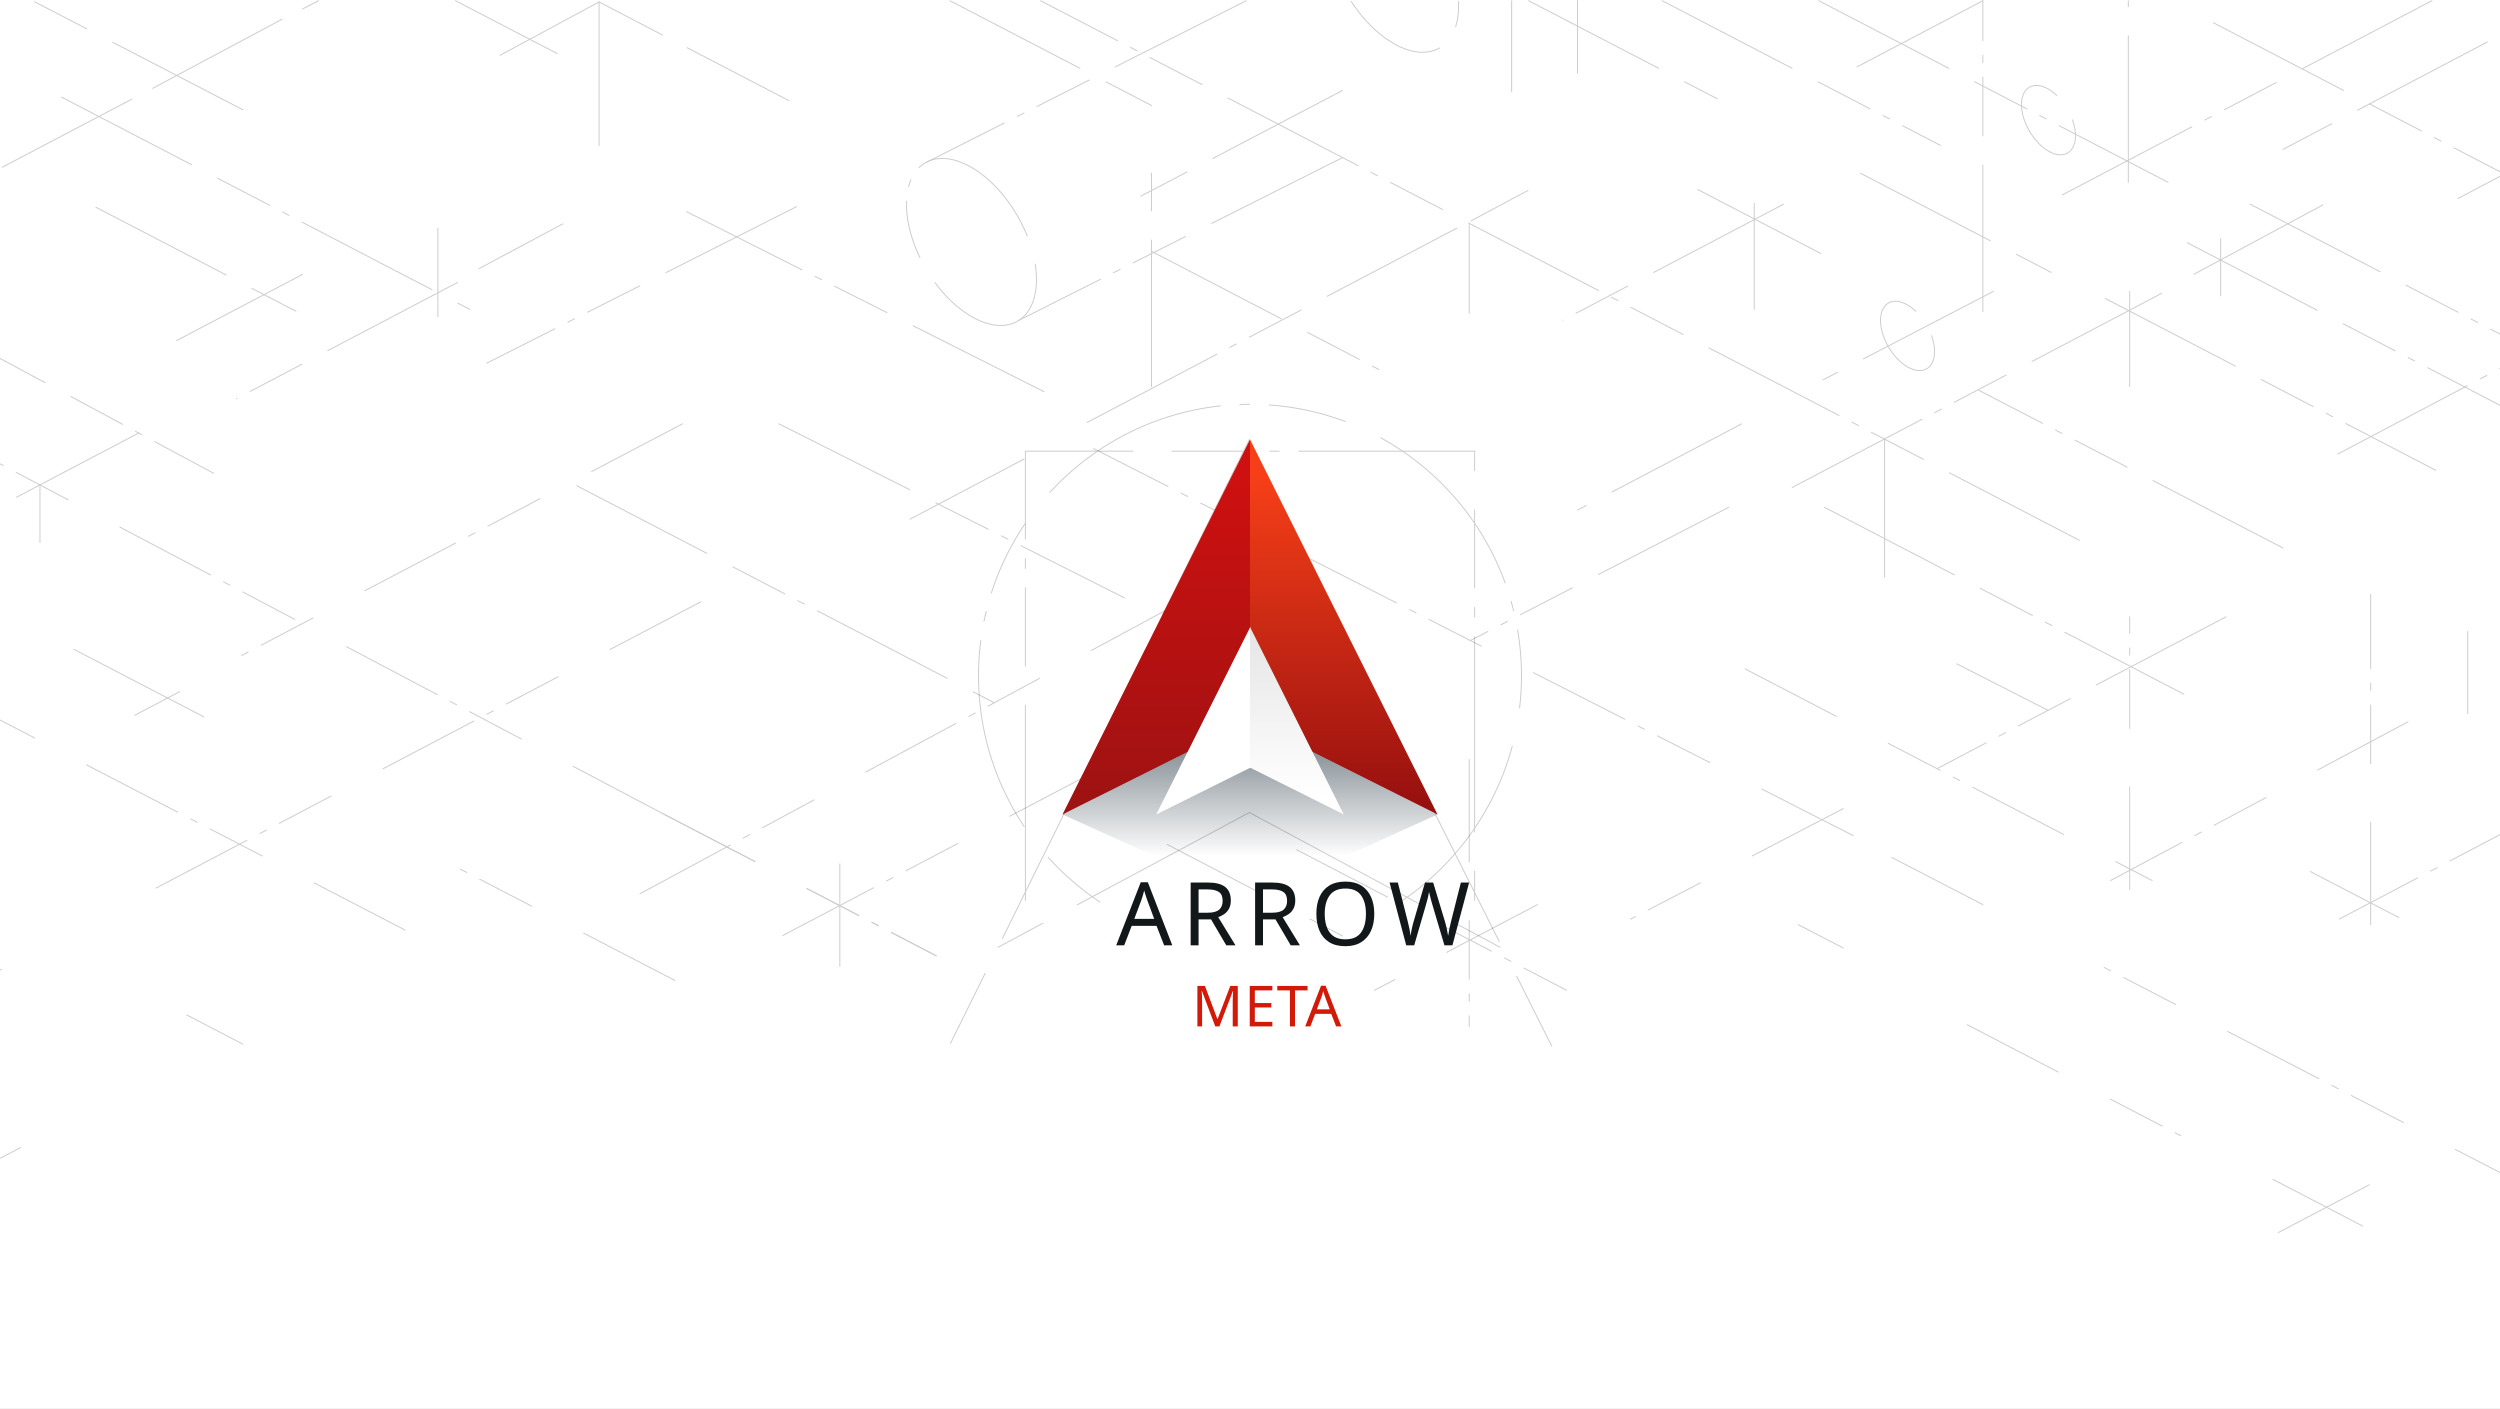
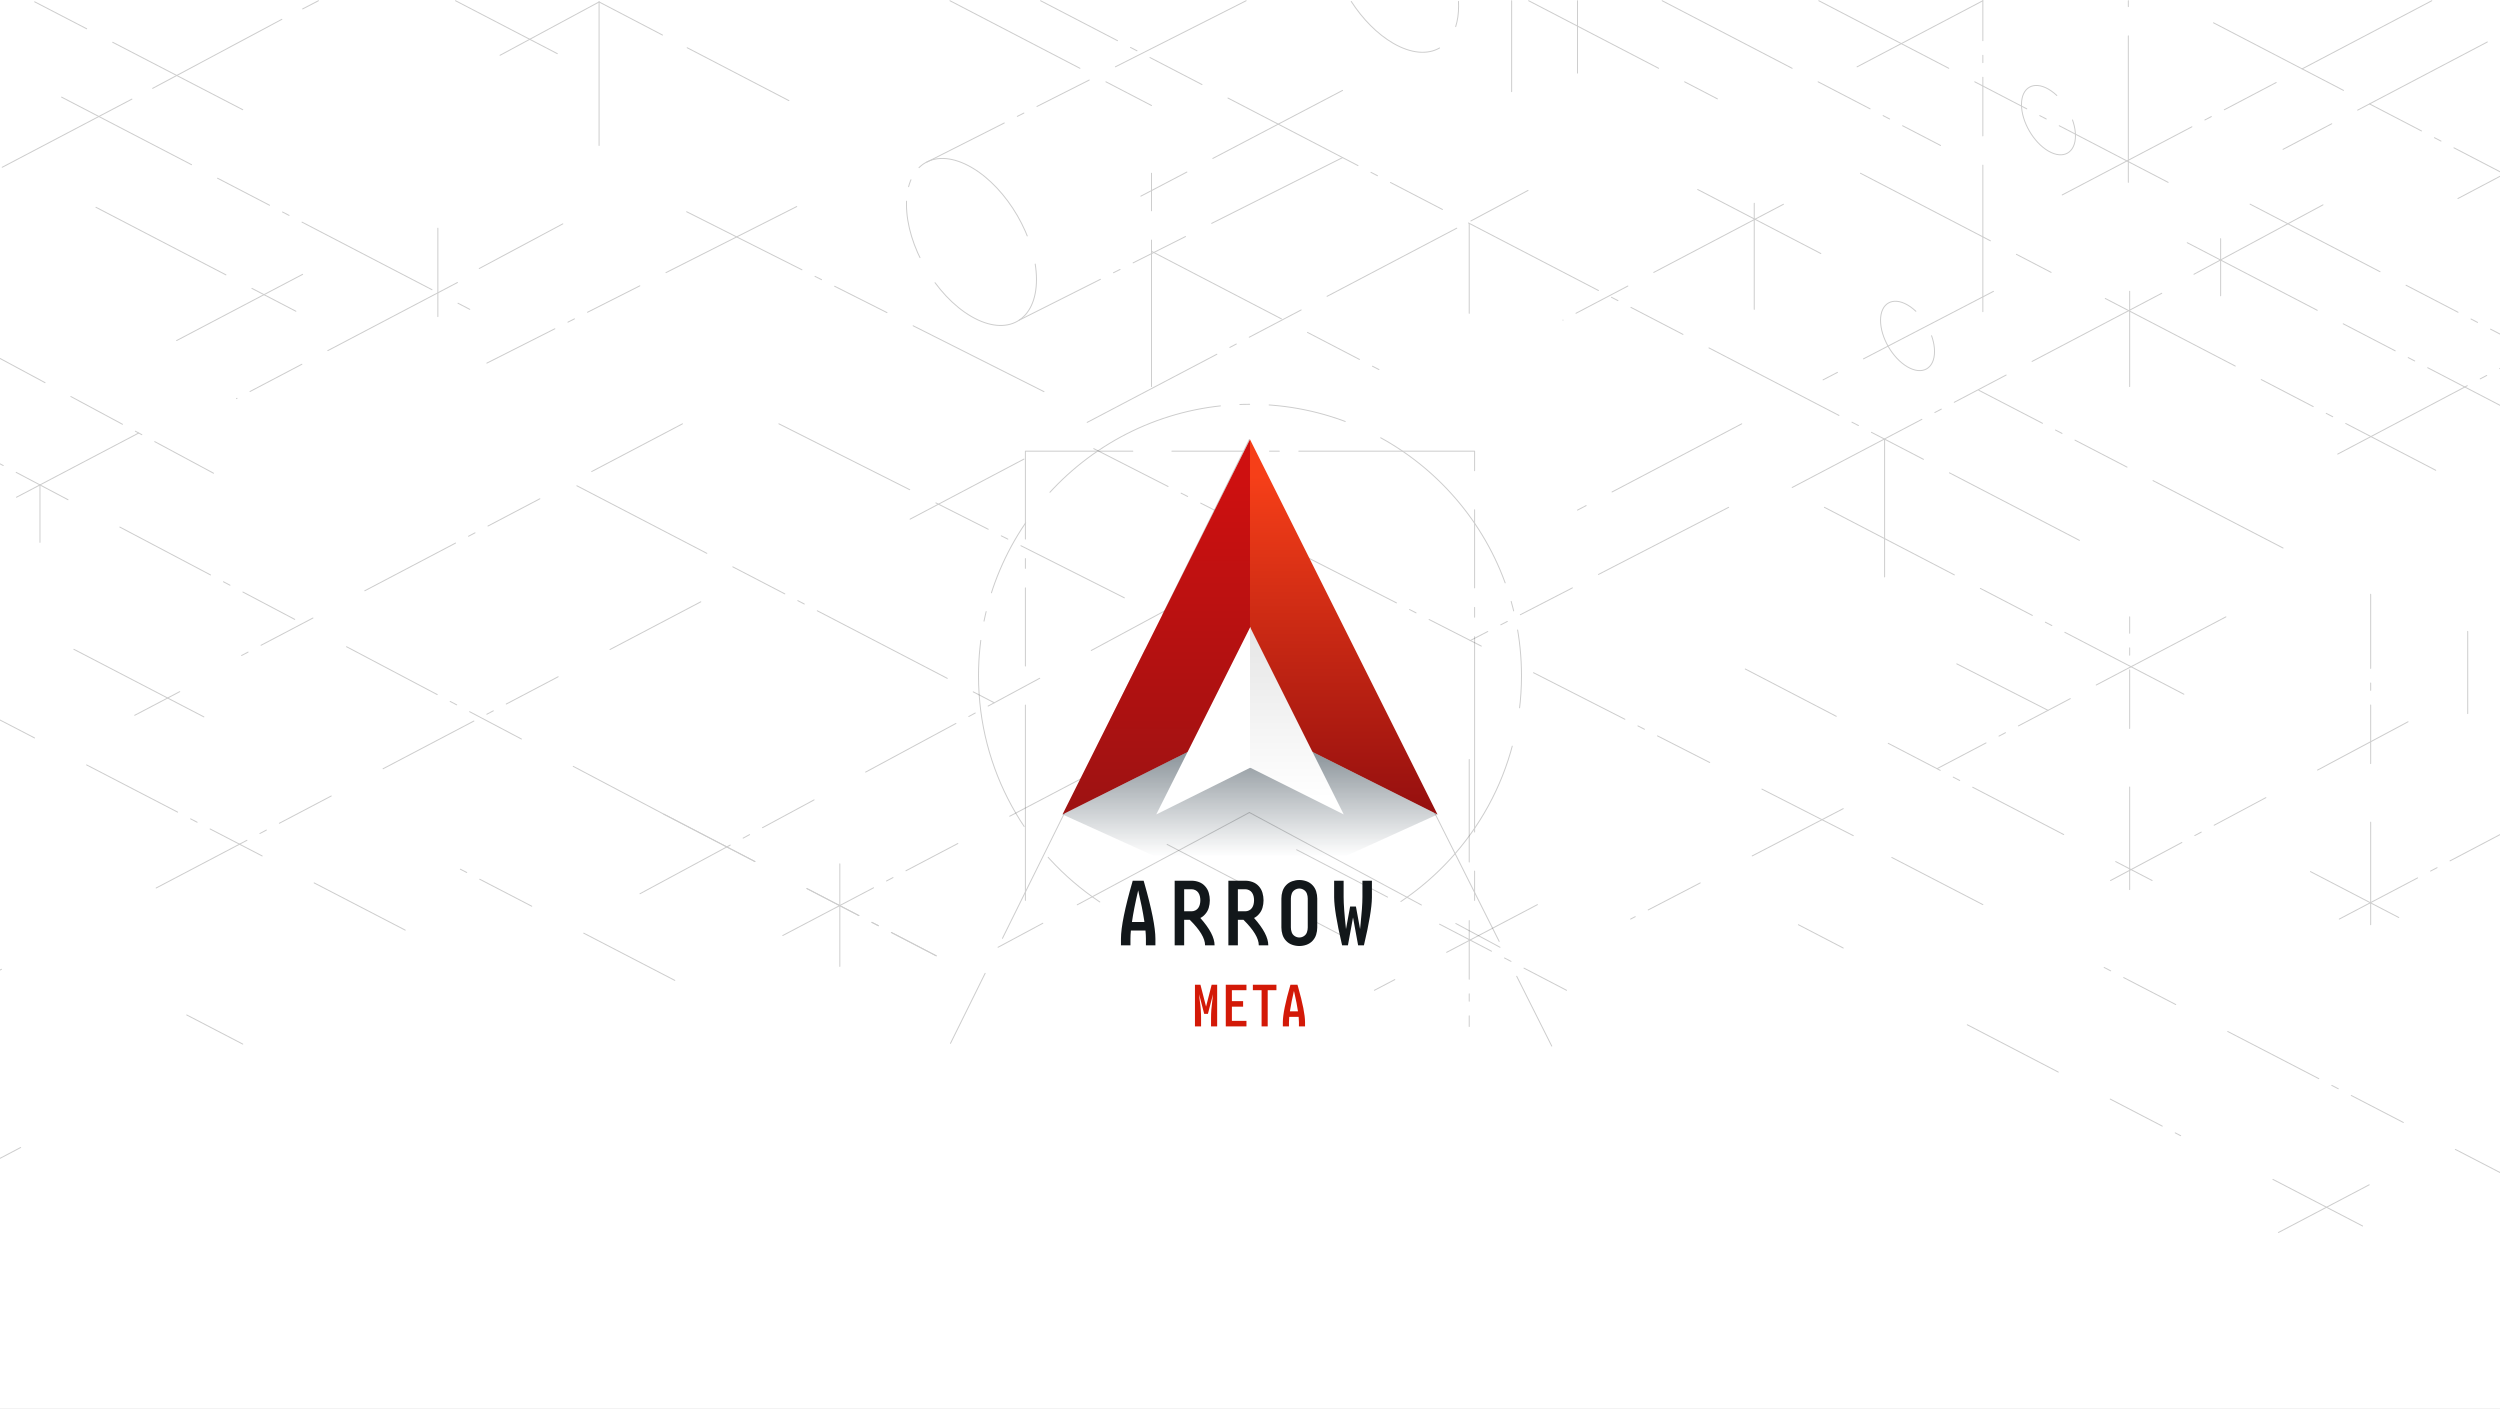
<svg xmlns="http://www.w3.org/2000/svg" width="2560px" height="1442px" viewBox="0 0 2560 1442" version="1.1">
  <defs>
    <linearGradient x1="50%" y1="9.975%" x2="50%" y2="99.779%" id="linearGradient-1">
      <stop stop-color="#CE1010" offset="0%" />
      <stop stop-color="#9D1212" offset="99.918%" />
    </linearGradient>
    <linearGradient x1="50%" y1="9.63%" x2="50%" y2="99.714%" id="linearGradient-2">
      <stop stop-color="#F63F18" offset="0%" />
      <stop stop-color="#950F0F" offset="99.937%" />
    </linearGradient>
    <linearGradient x1="50%" y1="-7.625%" x2="50%" y2="76.062%" id="linearGradient-3">
      <stop stop-color="#132532" offset="0%" />
      <stop stop-color="#132532" stop-opacity="0" offset="100%" />
    </linearGradient>
    <linearGradient x1="50%" y1="0%" x2="50%" y2="91.609%" id="linearGradient-4">
      <stop stop-color="#E5E5E5" offset="0%" />
      <stop stop-color="#FFFFFF" offset="100%" />
    </linearGradient>
  </defs>
  <g id="background-main" stroke="none" stroke-width="1" fill="none" fill-rule="evenodd">
    <rect fill="#FFFFFF" x="0" y="0" width="2560" height="1442" />
    <g id="lines-header-bg" transform="translate(-596, 0)" opacity="0.2" stroke="#000000" stroke-linecap="round" stroke-linejoin="round">
      <g id="Group-249">
        <path d="M1455.989,884.587 L1455.989,1017.495" id="Stroke-1" stroke-dasharray="105,60,60,15,7.5,15" />
        <path d="M2100.475,777.722 L2100.475,1051.127" id="Stroke-3" stroke-dasharray="105,60,60,15,7.5,15" />
        <path d="M2100.475,229.245 L2100.475,320.833" id="Stroke-5" stroke-dasharray="105,60,60,15,7.5,15" />
        <path d="M1393.58,433.993 L1747.358,612.18" id="Stroke-7" stroke-dasharray="150,30,60,15,7.5,15" />
        <path d="M1275.874,833.78 L1554.696,978.746" id="Stroke-9" stroke-dasharray="105,60,60,15,7.5,15" />
        <path d="M2366.127,519.495 L2101.362,656.005" id="Stroke-11" stroke-dasharray="150,30,60,15,7.5,15" />
        <path d="M2637.315,298.327 L2462.834,388.955" id="Stroke-13" stroke-dasharray="150,30,60,15,7.5,15" />
        <path d="M922.056,0.753 L905.903,9.136" id="Stroke-15" stroke-dasharray="150,30,60,15,7.5,15" />
        <path d="M510.013,320.833 L814.641,484.579" id="Stroke-17" stroke-dasharray="150,30,60,15,7.5,15" />
        <path d="M1805.916,616.245 L1237.131,922.83" id="Stroke-19" stroke-dasharray="105,60,60,15,7.5,15" />
        <path d="M1644.524,470.103 L1527.925,531.606" id="Stroke-21" stroke-dasharray="150,30,60,15,7.5,15" />
        <path d="M1275.874,833.78 L1554.696,978.746" id="Stroke-23" stroke-dasharray="105,60,60,15,7.5,15" />
        <path d="M1186.696,497.425 L1614.096,719.64" id="Stroke-25" stroke-dasharray="150,30,60,15,7.5,15" />
        <path d="M1722.88,786.99 L1357.968,978.745" id="Stroke-27" stroke-dasharray="105,60,60,15,7.5,15" />
        <path d="M1791.13,864.681 L1970.772,958.392" id="Stroke-29" stroke-dasharray="105,60,60,15,7.5,15" />
        <path d="M2483.454,828.051 L2265.763,941.122" id="Stroke-31" stroke-dasharray="105,60,60,15,7.5,15" />
        <path d="M1923.75,870.142 L2200.125,1014.055" id="Stroke-33" stroke-dasharray="105,60,60,15,7.5,15" />
        <path d="M2610.508,1049.358 L2829.01,1162.962" id="Stroke-35" stroke-dasharray="105,60,60,15,7.5,15" />
        <path d="M2923.478,1207.699 L3015.277,1255.426" id="Stroke-37" stroke-dasharray="105,60,60,15,7.5,15" />
        <path d="M2437.556,946.911 L2483.454,970.775" id="Stroke-39" stroke-dasharray="105,60,60,15,7.5,15" />
        <path d="M2170.32,926.34 L2003.397,1014.056" id="Stroke-41" stroke-dasharray="105,60,60,15,7.5,15" />
        <path d="M1062.46,0.753 L1166.686,54.942" id="Stroke-47" stroke-dasharray="150,30,60,15,7.5,15" />
        <path d="M1209.458,1.983 L1274.374,35.886" id="Stroke-49" stroke-dasharray="150,30,60,15,7.5,15" />
        <path d="M1209.458,1.983 L1108.058,56.601" id="Stroke-51" stroke-dasharray="150,30,60,15,7.5,15" />
        <path d="M659.073,99.468 L1077.052,316.785" id="Stroke-53" stroke-dasharray="150,30,60,15,7.5,15" />
        <path d="M1064.446,289.265 L838.156,408.176" id="Stroke-57" stroke-dasharray="150,30,60,15,7.5,15" />
        <path d="M1172.316,229.234 L1086.757,274.949" id="Stroke-59" stroke-dasharray="150,30,60,15,7.5,15" />
        <path d="M884.601,19.787 L745.923,93.881" id="Stroke-61" stroke-dasharray="150,30,60,15,7.5,15" />
        <path d="M731.055,101.488 L425.778,261.904" id="Stroke-63" stroke-dasharray="150,30,60,15,7.5,15" />
        <path d="M1275.874,833.78 L518.35,433.994" id="Stroke-67" stroke-dasharray="105,60,60,15,7.5,15" />
        <path d="M844.562,112.34 L629.356,0.752" id="Stroke-69" stroke-dasharray="150,30,60,15,7.5,15" />
        <path d="M1665.028,401.065 L1299.137,216.831" id="Stroke-71" stroke-dasharray="150,30,60,15,7.5,15" />
        <path d="M2458.453,0.753 L2816.176,186.741" id="Stroke-73" stroke-dasharray="150,30,60,15,7.5,15" />
        <path d="M3086.149,0.751 L2688.382,209.77" id="Stroke-75" stroke-dasharray="150,30,60,15,7.5,15" />
        <path d="M2775.391,186.741 L2775.391,0.753" id="Stroke-77" stroke-dasharray="150,30,60,15,7.5,15" />
        <path d="M2626.441,319.145 L2626.441,0.752" id="Stroke-79" stroke-dasharray="150,30,60,15,7.5,15" />
        <path d="M1044.368,324.197 L1044.368,233.657" id="Stroke-83" stroke-dasharray="150,30,60,15,7.5,15" />
        <path d="M1209.458,148.968 L1209.458,1.983" id="Stroke-85" stroke-dasharray="150,30,60,15,7.5,15" />
        <path d="M787.214,1039.327 L844.561,1069.144" id="Stroke-89" stroke-dasharray="105,60,60,15,7.5,15" />
        <path d="M671.659,664.895 L808.786,736.189" id="Stroke-91" stroke-dasharray="150,30,60,15,7.5,15" />
        <path d="M780.045,708.237 L733.94,732.463" id="Stroke-97" stroke-dasharray="105,60,60,15,7.5,15" />
        <path d="M1294.856,433.993 L838.155,673.981" id="Stroke-99" stroke-dasharray="105,60,60,15,7.5,15" />
        <path d="M694.254,212.27 L898.966,318.704" id="Stroke-101" stroke-dasharray="150,30,60,15,7.5,15" />
        <path d="M738.039,443.403 L612.884,509.171" id="Stroke-103" stroke-dasharray="150,30,60,15,7.5,15" />
        <path d="M905.903,280.914 L776.867,348.72" id="Stroke-105" stroke-dasharray="150,30,60,15,7.5,15" />
        <path d="M597.504,992.541 L165.069,1219.779" id="Stroke-107" stroke-dasharray="105,60,60,15,7.5,15" />
        <path d="M1313.603,616.245 L737.898,918.768" id="Stroke-109" stroke-dasharray="105,60,60,15,7.5,15" />
        <path d="M1010.919,952.444 L310.475,589.25" id="Stroke-113" stroke-dasharray="105,60,60,15,7.5,15" />
        <path d="M1286.971,1003.913 L1067.414,890.069" id="Stroke-115" stroke-dasharray="105,60,60,15,7.5,15" />
        <path d="M636.93,555.354 L636.93,496.682" id="Stroke-119" stroke-dasharray="150,30,60,15,7.5,15" />
        <path d="M1775.155,257.362 L2012.818,380.928" id="Stroke-121" stroke-dasharray="150,30,60,15,7.5,15" />
        <path d="M2334.432,194.053 L2460.506,259.602" id="Stroke-123" stroke-dasharray="150,30,60,15,7.5,15" />
        <path d="M2422.245,209.163 L2196.489,327.795" id="Stroke-125" stroke-dasharray="150,30,60,15,7.5,15" />
        <path d="M2626.441,0.753 L2497.63,68.451" id="Stroke-127" stroke-dasharray="150,30,60,15,7.5,15" />
        <path d="M3143.024,42.983 L2933.855,152.913" id="Stroke-129" stroke-dasharray="150,30,60,15,7.5,15" />
        <path d="M1970.772,92.582 L1764.243,200.855" id="Stroke-131" stroke-dasharray="150,30,60,15,7.5,15" />
        <path d="M2501.09,177.392 L2696.339,278.908" id="Stroke-133" stroke-dasharray="150,30,60,15,7.5,15" />
        <path d="M2161.348,0.753 L2354.645,101.253" id="Stroke-135" stroke-dasharray="150,30,60,15,7.5,15" />
        <path d="M2298.054,0.753 L2583.128,148.969" id="Stroke-137" stroke-dasharray="150,30,60,15,7.5,15" />
        <path d="M2379.523,433.993 L2211.379,522.349" id="Stroke-139" stroke-dasharray="150,30,60,15,7.5,15" />
        <path d="M2160.702,194.986 L2102.196,226.245" id="Stroke-141" stroke-dasharray="150,30,60,15,7.5,15" />
        <path d="M2087.709,233.657 L1694.554,440.252" id="Stroke-143" stroke-dasharray="150,30,60,15,7.5,15" />
        <path d="M2493.762,855.714 L1715.998,459.405" id="Stroke-145" stroke-dasharray="105,60,60,15,7.5,15" />
        <path d="M2693.166,727.39 L2599.733,679.78" id="Stroke-147" stroke-dasharray="150,30,60,15,7.5,15" />
        <path d="M2725.336,553.33 L1661.579,0.751" id="Stroke-149" stroke-dasharray="150,30,60,15,7.5,15" />
        <path d="M1775.155,395.837 L1775.155,177.392" id="Stroke-153" stroke-dasharray="150,30,60,15,7.5,15" />
        <path d="M2392.339,316.785 L2392.339,208.127" id="Stroke-155" stroke-dasharray="150,30,60,15,7.5,15" />
        <path d="M2143.919,93.88 L2143.919,0.752" id="Stroke-157" stroke-dasharray="150,30,60,15,7.5,15" />
        <path d="M2211.379,74.86 L2211.379,0.753" id="Stroke-159" stroke-dasharray="150,30,60,15,7.5,15" />
        <path d="M1411.828,211.505 L1094.536,371.837" id="Stroke-161" stroke-dasharray="150,30,60,15,7.5,15" />
        <path d="M1872.032,0.753 L1544.963,166.062" id="Stroke-163" stroke-dasharray="150,30,60,15,7.5,15" />
        <path d="M1970.772,161.362 L1639.699,327.795" id="Stroke-165" stroke-dasharray="150,30,60,15,7.5,15" />
        <path d="M1657.349,286.198 C1657.349,328.379 1627.55,345.37 1590.791,324.146 C1554.031,302.923 1524.232,251.524 1524.232,209.342 C1524.232,167.162 1554.031,150.17 1590.791,171.395 C1627.55,192.617 1657.349,244.018 1657.349,286.198 Z" id="Stroke-167" stroke-dasharray="150,30,60,15,7.5,15" />
        <path d="M2070.122,49.126 C2058.011,56.094 2041.248,55.054 2022.728,44.361 C2006.332,34.894 1991.314,19.454 1979.682,1.5" id="Stroke-169" stroke-dasharray="150,30,60,15,7.5,15" />
        <path d="M2089.476,1.39 C2089.56,3.016 2089.603,4.632 2089.603,6.234 C2089.603,14.158 2088.555,21.196 2086.614,27.264" id="Stroke-171" stroke-dasharray="150,30,60,15,7.5,15" />
        <path d="M2464.192,519.495 L2832.28,710.871" id="Stroke-181" stroke-dasharray="150,30,60,15,7.5,15" />
        <path d="M2751.807,305.644 L3090.192,481.577" id="Stroke-183" stroke-dasharray="150,30,60,15,7.5,15" />
        <path d="M2862.645,23.364 L3180.442,188.593" id="Stroke-185" stroke-dasharray="150,30,60,15,7.5,15" />
        <path d="M2809.635,300.304 L2411.382,509.578" id="Stroke-187" stroke-dasharray="150,30,60,15,7.5,15" />
        <path d="M2835.753,248.54 L3245.265,461.453" id="Stroke-189" stroke-dasharray="150,30,60,15,7.5,15" />
        <path d="M2900.084,209.043 L3318.064,426.36" id="Stroke-191" stroke-dasharray="150,30,60,15,7.5,15" />
        <path d="M2974.726,209.77 L2835.754,284.528" id="Stroke-195" stroke-dasharray="150,30,60,15,7.5,15" />
        <path d="M2383.167,685.063 L2799.747,901.653" id="Stroke-197" stroke-dasharray="105,60,60,15,7.5,15" />
        <path d="M3061.818,739.107 L2757.19,901.652" id="Stroke-199" stroke-dasharray="105,60,60,15,7.5,15" />
        <path d="M2875.323,631.669 L2579.836,786.942" id="Stroke-203" stroke-dasharray="150,30,60,15,7.5,15" />
        <path d="M2626.441,926.34 L2531.128,876.963" id="Stroke-205" stroke-dasharray="105,60,60,15,7.5,15" />
        <path d="M3203.514,1225.289 L2737.651,983.951" id="Stroke-207" stroke-dasharray="105,60,60,15,7.5,15" />
        <path d="M2933.855,561.193 L2622.347,399.67" id="Stroke-209" stroke-dasharray="150,30,60,15,7.5,15" />
        <path d="M2776.787,395.837 L2776.787,298.284" id="Stroke-211" stroke-dasharray="105,60,60,15,7.5,15" />
        <path d="M2776.787,910.92 L2776.787,631.669" id="Stroke-213" stroke-dasharray="105,60,60,15,7.5,15" />
        <path d="M2961.885,892.511 L3052.302,939.521" id="Stroke-215" stroke-dasharray="105,60,60,15,7.5,15" />
        <path d="M3304.014,776.855 L2991.411,941.122" id="Stroke-217" stroke-dasharray="105,60,60,15,7.5,15" />
        <path d="M3022.043,1213.24 L2899.175,1277.806" id="Stroke-219" stroke-dasharray="105,60,60,15,7.5,15" />
        <path d="M1812.603,736.202 L1782.345,752.104" id="Stroke-221" stroke-dasharray="105,60,60,15,7.5,15" />
        <path d="M3023.577,946.911 L3023.577,608.532" id="Stroke-223" stroke-dasharray="105,60,60,15,7.5,15" />
        <path d="M2525.84,590.764 L2525.84,449.638" id="Stroke-225" stroke-dasharray="150,30,60,15,7.5,15" />
        <path d="M3122.946,730.709 L3122.946,646.518" id="Stroke-227" stroke-dasharray="150,30,60,15,7.5,15" />
        <path d="M2869.934,302.868 L2869.934,244.41" id="Stroke-233" stroke-dasharray="150,30,60,15,7.5,15" />
        <path d="M2576.955,359.954 C2576.955,377.473 2564.578,384.527 2549.311,375.713 C2534.047,366.901 2521.671,345.553 2521.671,328.037 C2521.671,310.519 2534.047,303.463 2549.311,312.277 C2564.578,321.091 2576.955,342.436 2576.955,359.954 Z" id="Stroke-235" stroke-dasharray="150,30,60,15,7.5,15" />
        <path d="M2721.277,138.98 C2721.277,156.498 2708.902,163.554 2693.635,154.74 C2678.371,145.926 2665.994,124.579 2665.994,107.062 C2665.994,89.544 2678.371,82.488 2693.635,91.302 C2708.902,100.116 2721.277,121.461 2721.277,138.98 Z" id="Stroke-237" stroke-dasharray="150,30,60,15,7.5,15" />
        <path d="M3367.92,265.423 L2984.483,467.793" id="Stroke-239" stroke-dasharray="150,30,60,15,7.5,15" />
        <path d="M3404.981,49.135 L3112.923,203.276" id="Stroke-241" stroke-dasharray="150,30,60,15,7.5,15" />
        <path d="M1299.681,48.893 L1403.836,103.046" id="Stroke-243" stroke-dasharray="150,30,60,15,7.5,15" />
        <path d="M1568.764,0.753 L1775.155,108.06" id="Stroke-245" stroke-dasharray="150,30,60,15,7.5,15" />
        <path d="M617.149,1175.03 L549.658,1210.496" id="Stroke-247" stroke-dasharray="105,60,60,15,7.5,15" />
      </g>
    </g>
    <g id="Group" transform="translate(965, 414)">
      <g id="arrow-optics-header-copy">
        <g id="around-logo" opacity="0.2" stroke="#000000" stroke-dasharray="200,40,80,20,10,20" stroke-linecap="round" stroke-linejoin="round">
          <g id="image">
            <path d="M469.508,509.144 C543.975,459.267 593,374.359 593,278 C593,124.465 468.535,0 315,0 C161.465,0 37,124.465 37,278 C37,374.664 86.335,459.804 161.2,509.616" id="Shape" />
            <path d="M85,508 L85,48 L85,48 L545,48 L545,508" id="Path" />
            <path d="M314.364,36 L0,671.151" id="Line-2" />
            <path d="M631,40.578 L314.364,671.151" id="Line-2-Copy" transform="translate(472.6818, 355.8648) scale(-1, 1) translate(-472.6818, -355.8648) " />
            <path d="M314.364,418 L571,556" id="Path-6" />
            <path d="M55.684,418 L313.048,556" id="Path-6-Copy" transform="translate(185.0239, 487.1755) scale(-1, 1) translate(-185.0239, -487.1755) " />
          </g>
        </g>
        <g id="logos/arrow-optics/color" transform="translate(123, 36)">
          <polygon id="Path-Copy" fill="url(#linearGradient-1)" points="192 0 0 384 199.34 284.5" />
          <polygon id="Path-Copy-2" fill="url(#linearGradient-2)" transform="translate(288, 192) scale(-1, 1) translate(-288, -192) " points="384 0 192 384 384 288" />
          <rect id="bound-copy" opacity="0.262" x="136" y="224" width="112" height="112" />
          <polygon id="Path-5-Copy-5" fill-opacity="0.7" fill="url(#linearGradient-3)" points="0 384 192.012 288 384 384 192 471.094" />
          <polygon id="Path-Copy" fill="#FFFFFF" points="192.318 192 96 384 196 334.25" />
          <polygon id="Path-Copy-2" fill="url(#linearGradient-4)" transform="translate(240, 288) scale(-1, 1) translate(-240, -288) " points="288 192 192 384 288 336" />
        </g>
      </g>
-       <text id="ARROW" font-family="Iosevka-Semibold, Iosevka" font-size="90" font-weight="500" letter-spacing="10" fill="#12171A">
-         <tspan x="178" y="554">ARROW</tspan>
-       </text>
-       <text id="META" font-family="Iosevka-Semibold, Iosevka" font-size="58" font-weight="500" letter-spacing="1" fill="#D31907">
-         <tspan x="255.5" y="637">META</tspan>
-       </text>
+       <path d="M192.58,554 L182.86,554 L182.86,547.34 C182.86,535.4 186.88,515.57 194.92,487.85 L206.08,487.85 L206.854,490.537 C214.378,516.855 218.14,535.789 218.14,547.34 L218.14,554 L208.42,554 L208.42,547.34 C208.42,544.88 208.27,542.06 207.97,538.88 L193.03,538.88 C192.73,542.06 192.58,544.88 192.58,547.34 L192.58,554 Z M194.11,530.15 L206.89,530.15 L206.665,528.609 C205.384,520.029 203.329,509.743 200.5,497.75 C197.5,510.47 195.37,521.27 194.11,530.15 Z M237.86,554 L237.86,487.85 L255.14,487.85 C257.72,487.85 260.24,488.3 262.7,489.2 C265.16,490.1 267.275,491.54 269.045,493.52 C270.815,495.5 272.06,497.75 272.78,500.27 C273.5,502.79 273.86,505.34 273.86,507.92 C273.86,510.5 273.5,513.035 272.78,515.525 C272.105,517.859 270.955,519.97 269.331,521.856 L269,522.23 C267.62,523.85 266,525.11 264.14,526.01 C273.86,536.93 278.72,546.26 278.72,554 L269,554 C269,546.92 263.78,538.22 253.34,527.9 L247.58,527.9 L247.58,554 L237.86,554 Z M255.14,519.17 C256.46,519.17 257.75,518.87 259.01,518.27 C260.27,517.67 261.29,516.8 262.07,515.66 C262.85,514.52 263.39,513.275 263.69,511.925 C263.99,510.575 264.14,509.225 264.14,507.875 C264.14,506.525 263.99,505.175 263.69,503.825 C263.39,502.475 262.85,501.23 262.07,500.09 C261.29,498.95 260.27,498.08 259.01,497.48 C257.75,496.88 256.46,496.58 255.14,496.58 L247.58,496.58 L247.58,519.17 L255.14,519.17 Z M292.86,554 L292.86,487.85 L310.14,487.85 C312.72,487.85 315.24,488.3 317.7,489.2 C320.16,490.1 322.275,491.54 324.045,493.52 C325.815,495.5 327.06,497.75 327.78,500.27 C328.5,502.79 328.86,505.34 328.86,507.92 C328.86,510.5 328.5,513.035 327.78,515.525 C327.105,517.859 325.955,519.97 324.331,521.856 L324,522.23 C322.62,523.85 321,525.11 319.14,526.01 C328.86,536.93 333.72,546.26 333.72,554 L324,554 C324,546.92 318.78,538.22 308.34,527.9 L302.58,527.9 L302.58,554 L292.86,554 Z M310.14,519.17 C311.46,519.17 312.75,518.87 314.01,518.27 C315.27,517.67 316.29,516.8 317.07,515.66 C317.85,514.52 318.39,513.275 318.69,511.925 C318.99,510.575 319.14,509.225 319.14,507.875 C319.14,506.525 318.99,505.175 318.69,503.825 C318.39,502.475 317.85,501.23 317.07,500.09 C316.29,498.95 315.27,498.08 314.01,497.48 C312.75,496.88 311.46,496.58 310.14,496.58 L302.58,496.58 L302.58,519.17 L310.14,519.17 Z M365.5,554.72 C363.04,554.72 360.61,554.3 358.21,553.46 C355.81,552.62 353.74,551.285 352,549.455 C350.26,547.625 349.015,545.51 348.265,543.11 C347.515,540.71 347.14,538.25 347.14,535.73 L347.14,506.12 C347.14,503.6 347.515,501.14 348.265,498.74 C349.015,496.34 350.26,494.225 352,492.395 C353.74,490.565 355.81,489.23 358.21,488.39 C360.61,487.55 363.04,487.13 365.5,487.13 C367.96,487.13 370.39,487.55 372.79,488.39 C375.19,489.23 377.26,490.565 379,492.395 C380.74,494.225 381.985,496.34 382.735,498.74 C383.485,501.14 383.86,503.6 383.86,506.12 L383.86,535.73 C383.86,538.25 383.485,540.71 382.735,543.11 C381.985,545.51 380.74,547.625 379,549.455 C377.26,551.285 375.19,552.62 372.79,553.46 C370.39,554.3 367.96,554.72 365.5,554.72 Z M365.5,545.99 C367.18,545.99 368.755,545.51 370.225,544.55 C371.695,543.59 372.715,542.3 373.285,540.68 C373.855,539.06 374.14,537.41 374.14,535.73 L374.14,506.12 C374.14,504.44 373.855,502.79 373.285,501.17 C372.715,499.55 371.695,498.26 370.225,497.3 C368.755,496.34 367.18,495.86 365.5,495.86 C363.82,495.86 362.245,496.34 360.775,497.3 C359.305,498.26 358.285,499.55 357.715,501.17 C357.145,502.79 356.86,504.44 356.86,506.12 L356.86,535.73 C356.86,537.41 357.145,539.06 357.715,540.68 C358.285,542.3 359.305,543.59 360.775,544.55 C362.245,545.51 363.82,545.99 365.5,545.99 Z M415.28,554 L409.34,554 L408.73,551.403 C403.743,529.999 401.217,514.463 401.151,504.794 L401.15,487.85 L410.87,487.85 L410.87,504.41 C410.87,511.79 411.68,522.77 413.3,537.35 L417.53,514.31 L423.47,514.31 L427.7,537.35 L428.059,534.049 C429.44,521.102 430.13,511.222 430.13,504.41 L430.13,487.85 L439.85,487.85 L439.85,504.41 L439.845,505.184 C439.71,515.271 436.982,531.543 431.66,554 L425.72,554 L420.5,525.47 L415.28,554 Z" id="ARROW" fill="#12171A" fill-rule="nonzero" />
+       <path d="M258.632,637 L258.632,594.37 L264.258,594.37 L270,616.758 L275.742,594.37 L281.368,594.37 L281.368,637 L275.104,637 L275.104,628.474 C275.104,622.751 275.51,617.067 276.322,611.422 C276.67,608.986 276.941,606.531 277.134,604.056 L271.914,624.182 L268.086,624.182 L262.866,604.056 C263.021,606.036 263.225,608.003 263.478,609.958 L263.678,611.422 C264.49,617.067 264.896,622.751 264.896,628.474 L264.896,637 L258.632,637 Z M290.198,637 L290.198,594.37 L311.368,594.37 L311.368,599.996 L296.462,599.996 L296.462,611.19 L307.946,611.19 L307.946,616.816 L296.462,616.816 L296.462,631.374 L311.368,631.374 L311.368,637 L290.198,637 Z M326.868,637 L326.868,599.996 L317.936,599.996 L317.936,594.37 L342.064,594.37 L342.064,599.996 L333.132,599.996 L333.132,637 L326.868,637 Z M363.596,594.37 L364.286,596.774 C369.008,613.385 371.368,625.363 371.368,632.708 L371.368,637 L365.104,637 L365.104,632.708 C365.104,631.123 365.007,629.305 364.814,627.256 L355.186,627.256 C354.993,629.305 354.896,631.123 354.896,632.708 L354.896,637 L348.632,637 L348.632,632.708 C348.632,625.013 351.223,612.234 356.404,594.37 L363.596,594.37 Z M360,600.75 C358.205,608.362 356.893,614.907 356.065,620.385 L356.065,620.385 L355.882,621.63 L364.118,621.63 C363.364,616.316 362.127,609.935 360.406,602.488 L360.406,602.488 Z" id="META" fill="#D31907" fill-rule="nonzero" />
    </g>
  </g>
</svg>
